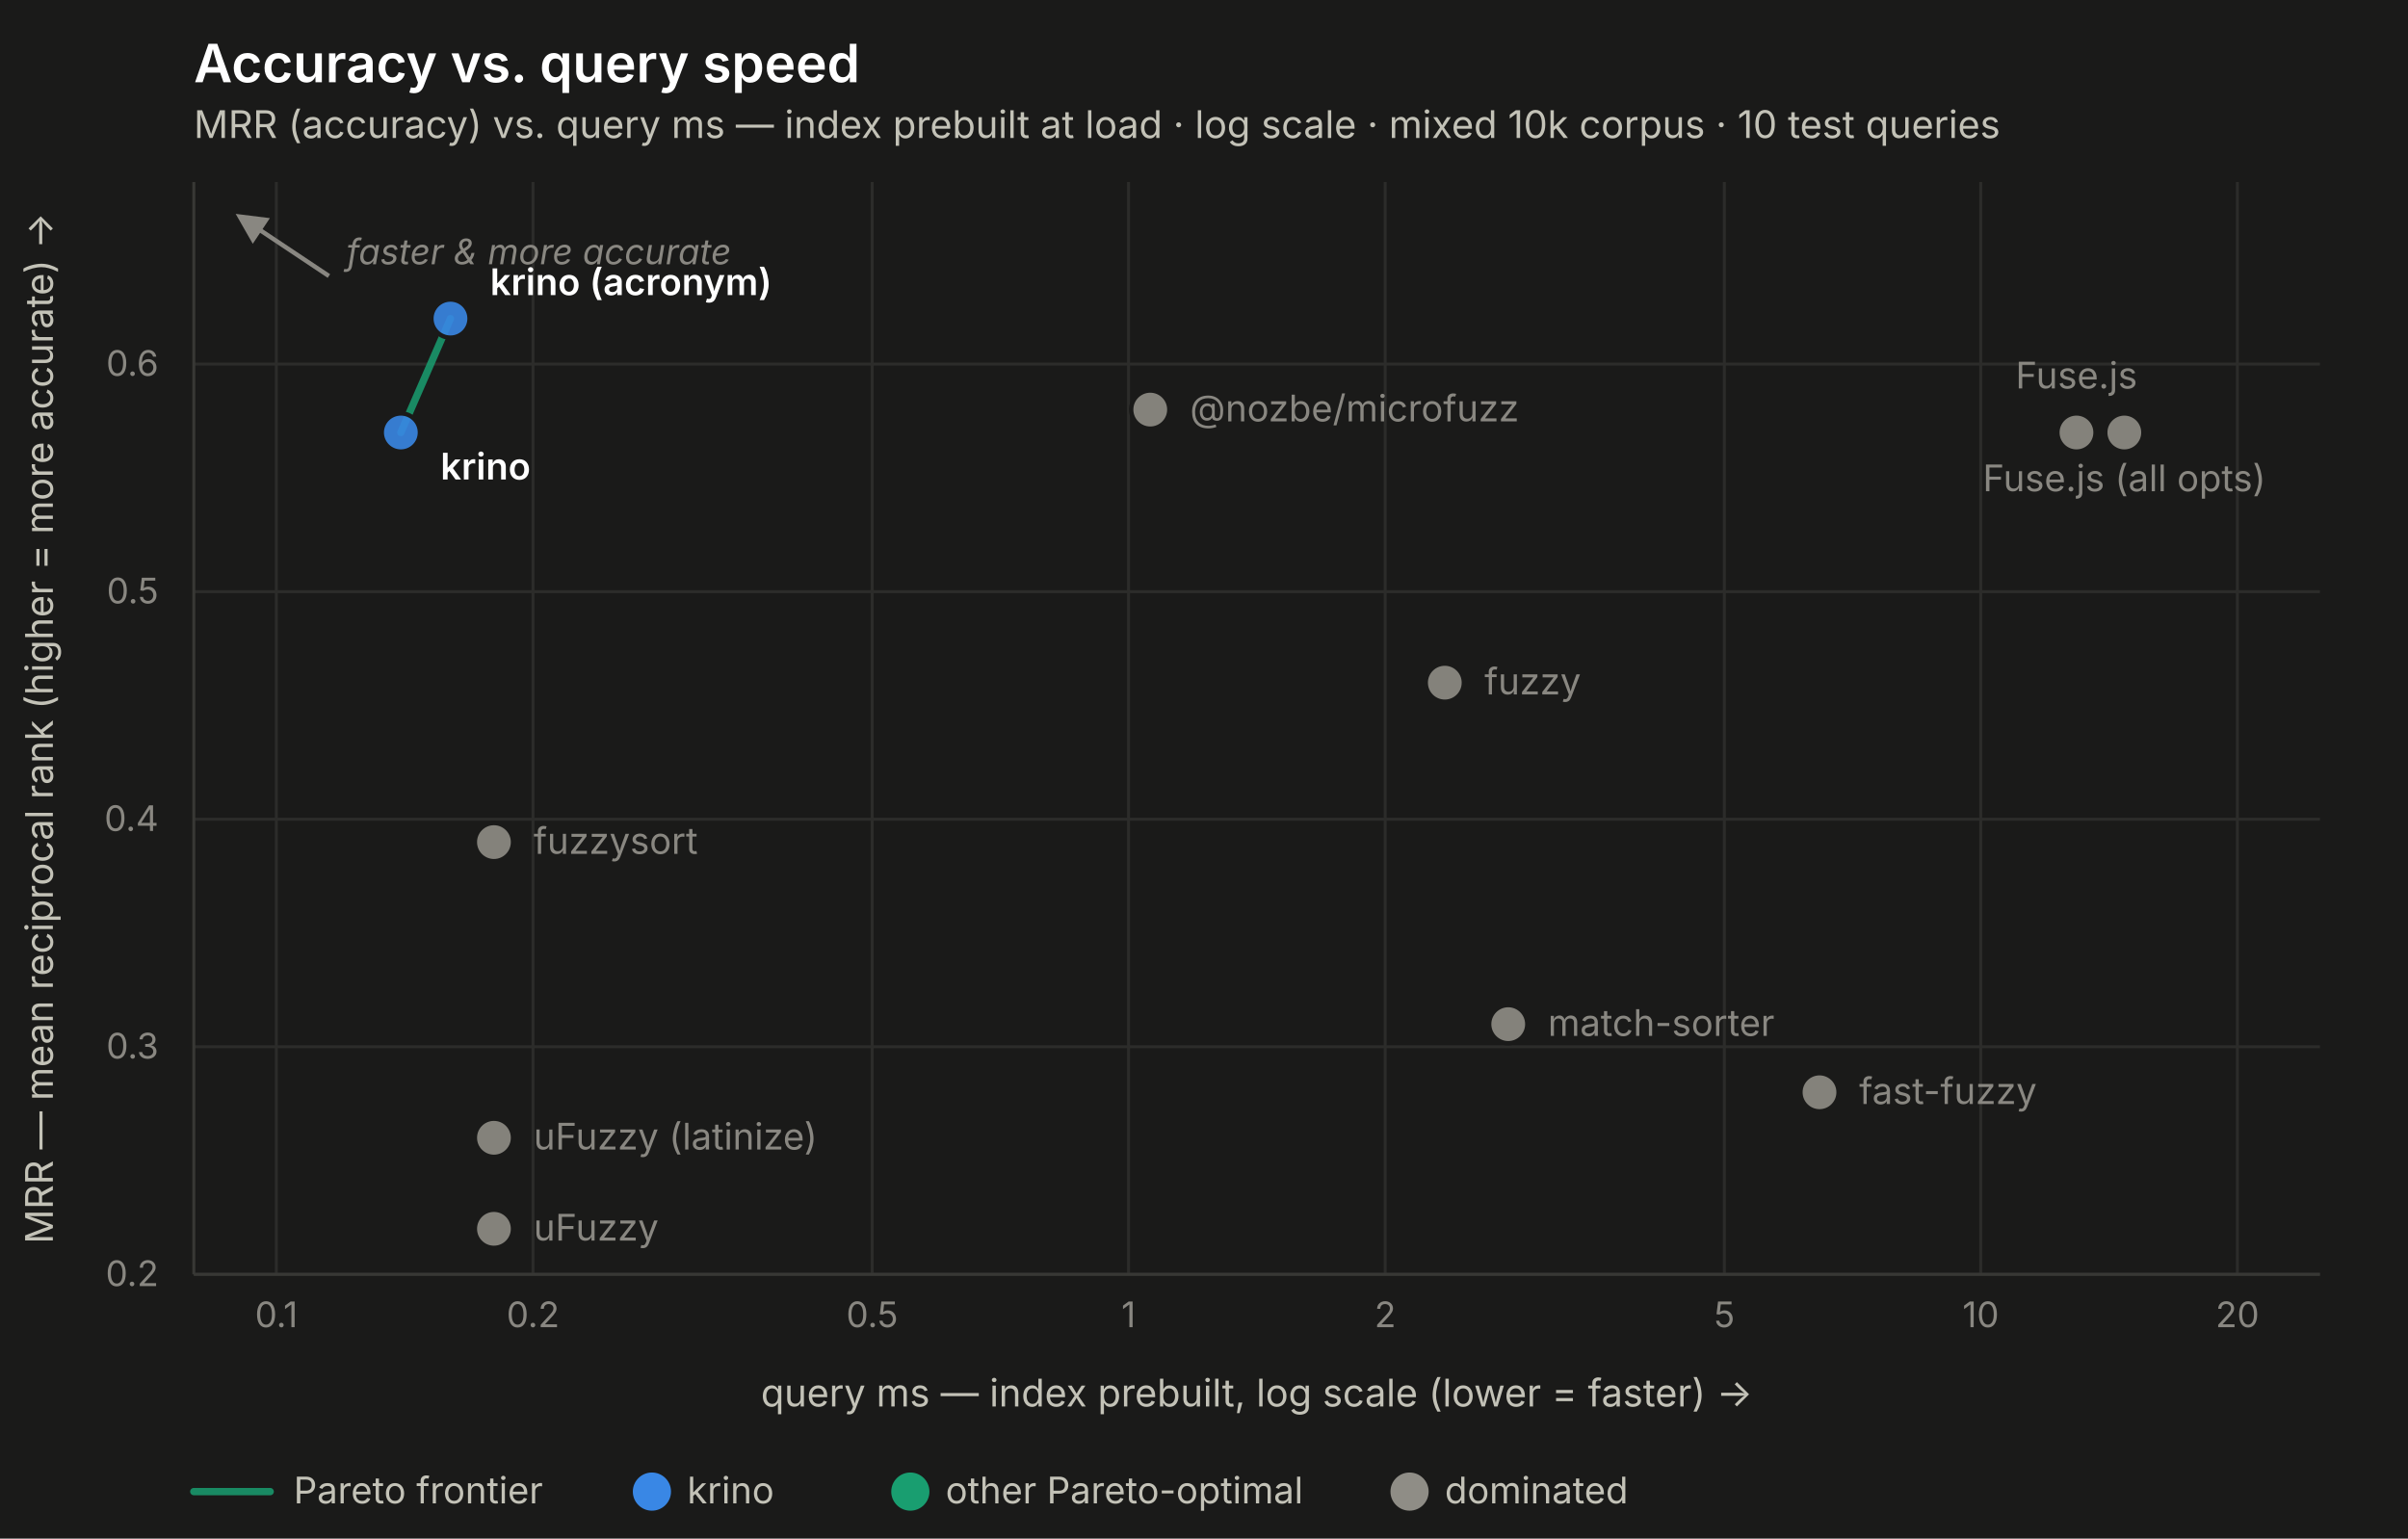
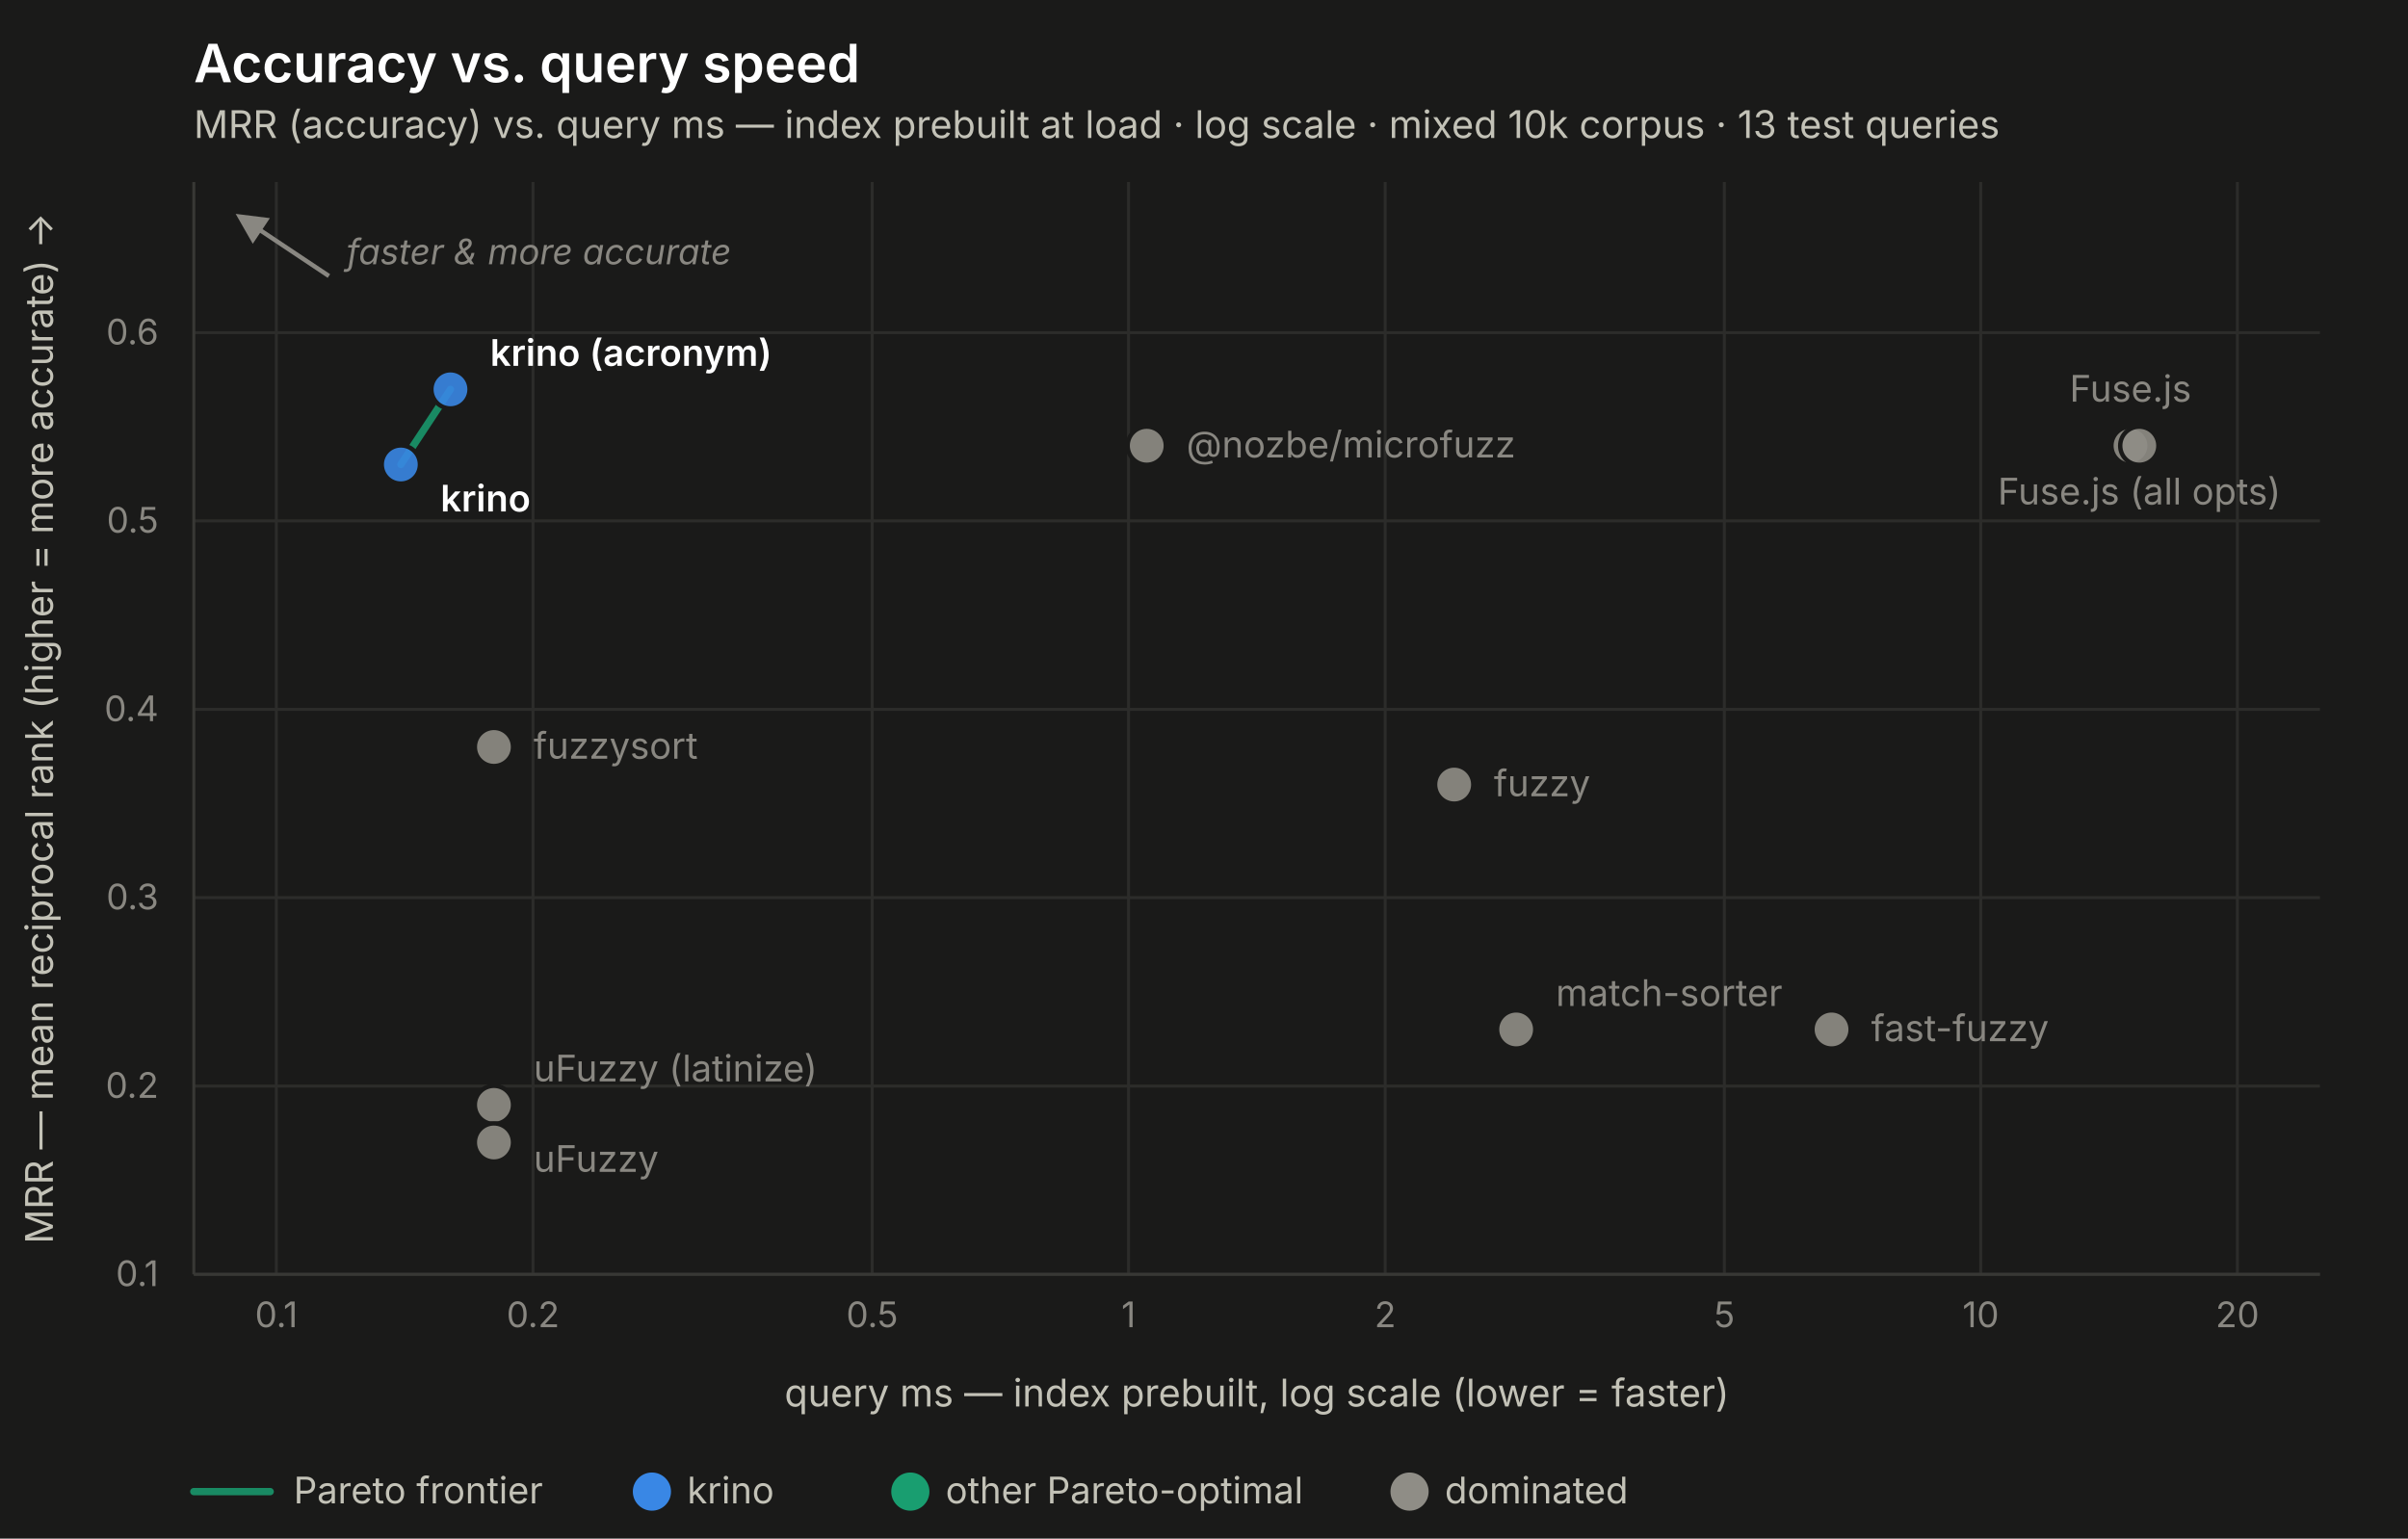
<svg xmlns="http://www.w3.org/2000/svg" viewBox="0 0 820 524" font-family="system-ui, -apple-system, 'Segoe UI', sans-serif" role="img" aria-labelledby="pareto-query-title pareto-query-desc">
  <defs>
    <marker id="arrow" viewBox="0 0 10 10" refX="8" refY="5" markerWidth="7" markerHeight="7" orient="auto-start-reverse">
      <path d="M0 0 L10 5 L0 10 z" fill="#898781" />
    </marker>
  </defs>
  <rect x="0" y="0" width="820" height="524" fill="#1a1a19" />
  <text x="66" y="28" fill="#ffffff" font-size="18" font-weight="600">Accuracy vs. query speed</text>
-   <text x="66" y="47" fill="#c3c2b7" font-size="13">MRR (accuracy) vs. query ms — index prebuilt at load · log scale · mixed 10k corpus · 10 test queries</text>
+   <text x="66" y="47" fill="#c3c2b7" font-size="13">MRR (accuracy) vs. query ms — index prebuilt at load · log scale · mixed 10k corpus · 13 test queries</text>
  <g>
    <line x1="94.1" y1="62" x2="94.1" y2="434" stroke="#2c2c2a" />
    <line x1="181.5" y1="62" x2="181.5" y2="434" stroke="#2c2c2a" />
    <line x1="297" y1="62" x2="297" y2="434" stroke="#2c2c2a" />
    <line x1="384.3" y1="62" x2="384.3" y2="434" stroke="#2c2c2a" />
    <line x1="471.7" y1="62" x2="471.7" y2="434" stroke="#2c2c2a" />
    <line x1="587.2" y1="62" x2="587.2" y2="434" stroke="#2c2c2a" />
    <line x1="674.5" y1="62" x2="674.5" y2="434" stroke="#2c2c2a" />
    <line x1="761.9" y1="62" x2="761.9" y2="434" stroke="#2c2c2a" />
    <line x1="66" y1="434" x2="790" y2="434" stroke="#2c2c2a" />
-     <line x1="66" y1="356.5" x2="790" y2="356.5" stroke="#2c2c2a" />
-     <line x1="66" y1="279" x2="790" y2="279" stroke="#2c2c2a" />
-     <line x1="66" y1="201.5" x2="790" y2="201.5" stroke="#2c2c2a" />
-     <line x1="66" y1="124" x2="790" y2="124" stroke="#2c2c2a" />
+     <line x1="66" y1="369.9" x2="790" y2="369.9" stroke="#2c2c2a" />
+     <line x1="66" y1="305.7" x2="790" y2="305.7" stroke="#2c2c2a" />
+     <line x1="66" y1="241.6" x2="790" y2="241.6" stroke="#2c2c2a" />
+     <line x1="66" y1="177.4" x2="790" y2="177.4" stroke="#2c2c2a" />
+     <line x1="66" y1="113.3" x2="790" y2="113.3" stroke="#2c2c2a" />
  </g>
  <line x1="66" y1="434" x2="790" y2="434" stroke="#383835" />
  <line x1="66" y1="62" x2="66" y2="434" stroke="#383835" />
  <g>
    <text x="94.1" y="452" text-anchor="middle" fill="#898781" font-size="12" font-variant-numeric="tabular-nums">0.1</text>
    <text x="181.5" y="452" text-anchor="middle" fill="#898781" font-size="12" font-variant-numeric="tabular-nums">0.2</text>
    <text x="297" y="452" text-anchor="middle" fill="#898781" font-size="12" font-variant-numeric="tabular-nums">0.5</text>
    <text x="384.3" y="452" text-anchor="middle" fill="#898781" font-size="12" font-variant-numeric="tabular-nums">1</text>
    <text x="471.7" y="452" text-anchor="middle" fill="#898781" font-size="12" font-variant-numeric="tabular-nums">2</text>
    <text x="587.2" y="452" text-anchor="middle" fill="#898781" font-size="12" font-variant-numeric="tabular-nums">5</text>
    <text x="674.5" y="452" text-anchor="middle" fill="#898781" font-size="12" font-variant-numeric="tabular-nums">10</text>
    <text x="761.9" y="452" text-anchor="middle" fill="#898781" font-size="12" font-variant-numeric="tabular-nums">20</text>
  </g>
  <g>
-     <text x="54" y="438" text-anchor="end" fill="#898781" font-size="12" font-variant-numeric="tabular-nums">0.2</text>
-     <text x="54" y="360.5" text-anchor="end" fill="#898781" font-size="12" font-variant-numeric="tabular-nums">0.3</text>
-     <text x="54" y="283" text-anchor="end" fill="#898781" font-size="12" font-variant-numeric="tabular-nums">0.4</text>
-     <text x="54" y="205.5" text-anchor="end" fill="#898781" font-size="12" font-variant-numeric="tabular-nums">0.5</text>
-     <text x="54" y="128" text-anchor="end" fill="#898781" font-size="12" font-variant-numeric="tabular-nums">0.6</text>
+     <text x="54" y="438" text-anchor="end" fill="#898781" font-size="12" font-variant-numeric="tabular-nums">0.1</text>
+     <text x="54" y="373.9" text-anchor="end" fill="#898781" font-size="12" font-variant-numeric="tabular-nums">0.2</text>
+     <text x="54" y="309.7" text-anchor="end" fill="#898781" font-size="12" font-variant-numeric="tabular-nums">0.3</text>
+     <text x="54" y="245.6" text-anchor="end" fill="#898781" font-size="12" font-variant-numeric="tabular-nums">0.4</text>
+     <text x="54" y="181.4" text-anchor="end" fill="#898781" font-size="12" font-variant-numeric="tabular-nums">0.5</text>
+     <text x="54" y="117.3" text-anchor="end" fill="#898781" font-size="12" font-variant-numeric="tabular-nums">0.6</text>
  </g>
-   <text x="428" y="479" text-anchor="middle" fill="#c3c2b7" font-size="13">query ms — index prebuilt, log scale (lower = faster) →</text>
+   <text x="428" y="479" text-anchor="middle" fill="#c3c2b7" font-size="13">query ms — index prebuilt, log scale (lower = faster)</text>
  <text transform="translate(18,248) rotate(-90)" text-anchor="middle" fill="#c3c2b7" font-size="13">MRR — mean reciprocal rank (higher = more accurate) →</text>
-   <path d="M136.5 147.3 L153.4 108.5" fill="none" stroke="#199e70" stroke-width="2.5" stroke-linejoin="round" stroke-linecap="round" opacity="0.85" />
+   <path d="M136.5 158.2 L153.4 132.6" fill="none" stroke="#199e70" stroke-width="2.5" stroke-linejoin="round" stroke-linecap="round" opacity="0.85" />
  <g transform="translate(78,70)">
    <line x1="34" y1="24" x2="4" y2="4" stroke="#898781" stroke-width="1.5" marker-end="url(#arrow)" />
    <text x="40" y="20" fill="#898781" font-size="12" font-style="italic">faster &amp; more accurate</text>
  </g>
  <g>
-     <circle cx="153.4" cy="108.5" r="6.5" fill="#3987e5" fill-opacity="0.9" stroke="#1a1a19" stroke-width="1.5" />
-     <circle cx="391.7" cy="139.5" r="6.5" fill="#8f8d86" fill-opacity="0.9" stroke="#1a1a19" stroke-width="1.5" />
-     <circle cx="136.5" cy="147.3" r="6.5" fill="#3987e5" fill-opacity="0.9" stroke="#1a1a19" stroke-width="1.5" />
-     <circle cx="707.1" cy="147.3" r="6.5" fill="#8f8d86" fill-opacity="0.9" stroke="#1a1a19" stroke-width="1.5" />
-     <circle cx="723.4" cy="147.3" r="6.5" fill="#8f8d86" fill-opacity="0.9" stroke="#1a1a19" stroke-width="1.5" />
-     <circle cx="492" cy="232.5" r="6.5" fill="#8f8d86" fill-opacity="0.9" stroke="#1a1a19" stroke-width="1.5" />
-     <circle cx="168.2" cy="286.8" r="6.5" fill="#8f8d86" fill-opacity="0.9" stroke="#1a1a19" stroke-width="1.5" />
-     <circle cx="513.6" cy="348.8" r="6.5" fill="#8f8d86" fill-opacity="0.9" stroke="#1a1a19" stroke-width="1.5" />
-     <circle cx="619.6" cy="372" r="6.5" fill="#8f8d86" fill-opacity="0.9" stroke="#1a1a19" stroke-width="1.5" />
-     <circle cx="168.2" cy="387.5" r="6.5" fill="#8f8d86" fill-opacity="0.9" stroke="#1a1a19" stroke-width="1.5" />
-     <circle cx="168.2" cy="418.5" r="6.5" fill="#8f8d86" fill-opacity="0.9" stroke="#1a1a19" stroke-width="1.5" />
+     <circle cx="153.4" cy="132.6" r="6.5" fill="#3987e5" fill-opacity="0.9" stroke="#1a1a19" stroke-width="1.5" />
+     <circle cx="390.5" cy="151.8" r="6.5" fill="#8f8d86" fill-opacity="0.9" stroke="#1a1a19" stroke-width="1.5" />
+     <circle cx="725.5" cy="151.8" r="6.5" fill="#8f8d86" fill-opacity="0.9" stroke="#1a1a19" stroke-width="1.5" />
+     <circle cx="728.5" cy="151.8" r="6.5" fill="#8f8d86" fill-opacity="0.9" stroke="#1a1a19" stroke-width="1.5" />
+     <circle cx="136.5" cy="158.2" r="6.5" fill="#3987e5" fill-opacity="0.9" stroke="#1a1a19" stroke-width="1.5" />
+     <circle cx="168.2" cy="254.4" r="6.5" fill="#8f8d86" fill-opacity="0.9" stroke="#1a1a19" stroke-width="1.5" />
+     <circle cx="495.2" cy="267.2" r="6.5" fill="#8f8d86" fill-opacity="0.9" stroke="#1a1a19" stroke-width="1.5" />
+     <circle cx="516.3" cy="350.6" r="6.5" fill="#8f8d86" fill-opacity="0.9" stroke="#1a1a19" stroke-width="1.5" />
+     <circle cx="623.7" cy="350.6" r="6.5" fill="#8f8d86" fill-opacity="0.9" stroke="#1a1a19" stroke-width="1.5" />
+     <circle cx="168.2" cy="376.3" r="6.5" fill="#8f8d86" fill-opacity="0.9" stroke="#1a1a19" stroke-width="1.5" />
+     <circle cx="168.2" cy="389.1" r="6.5" fill="#8f8d86" fill-opacity="0.9" stroke="#1a1a19" stroke-width="1.5" />
  </g>
  <g>
-     <text x="166.9" y="100.5" text-anchor="start" fill="#ffffff" font-size="12.5" font-weight="600">krino (acronym)</text>
-     <text x="707.1" y="132.3" text-anchor="middle" fill="#898781" font-size="12.5">Fuse.js</text>
-     <text x="405.2" y="143.5" text-anchor="start" fill="#898781" font-size="12.5">@nozbe/microfuzz</text>
-     <text x="150" y="163.3" text-anchor="start" fill="#ffffff" font-size="12.5" font-weight="600">krino</text>
-     <text x="723.4" y="167.3" text-anchor="middle" fill="#898781" font-size="12.5">Fuse.js (all opts)</text>
-     <text x="505.5" y="236.5" text-anchor="start" fill="#898781" font-size="12.5">fuzzy</text>
-     <text x="181.7" y="290.8" text-anchor="start" fill="#898781" font-size="12.5">fuzzysort</text>
-     <text x="527.1" y="352.8" text-anchor="start" fill="#898781" font-size="12.5">match-sorter</text>
-     <text x="633.1" y="376" text-anchor="start" fill="#898781" font-size="12.5">fast-fuzzy</text>
-     <text x="181.7" y="391.5" text-anchor="start" fill="#898781" font-size="12.5">uFuzzy (latinize)</text>
-     <text x="181.7" y="422.5" text-anchor="start" fill="#898781" font-size="12.5">uFuzzy</text>
+     <text x="166.9" y="124.6" text-anchor="start" fill="#ffffff" font-size="12.5" font-weight="600">krino (acronym)</text>
+     <text x="725.5" y="136.8" text-anchor="middle" fill="#898781" font-size="12.5">Fuse.js</text>
+     <text x="404" y="155.8" text-anchor="start" fill="#898781" font-size="12.5">@nozbe/microfuzz</text>
+     <text x="728.5" y="171.8" text-anchor="middle" fill="#898781" font-size="12.5">Fuse.js (all opts)</text>
+     <text x="150" y="174.2" text-anchor="start" fill="#ffffff" font-size="12.5" font-weight="600">krino</text>
+     <text x="181.7" y="258.4" text-anchor="start" fill="#898781" font-size="12.5">fuzzysort</text>
+     <text x="508.7" y="271.2" text-anchor="start" fill="#898781" font-size="12.5">fuzzy</text>
+     <text x="529.8" y="342.6" text-anchor="start" fill="#898781" font-size="12.5">match-sorter</text>
+     <text x="637.2" y="354.6" text-anchor="start" fill="#898781" font-size="12.5">fast-fuzzy</text>
+     <text x="181.7" y="368.3" text-anchor="start" fill="#898781" font-size="12.5">uFuzzy (latinize)</text>
+     <text x="181.7" y="399.1" text-anchor="start" fill="#898781" font-size="12.5">uFuzzy</text>
  </g>
  <g>
    <line x1="66" y1="508" x2="92" y2="508" stroke="#199e70" stroke-width="2.5" stroke-linecap="round" opacity="0.85" />
    <text x="100" y="512" fill="#c3c2b7" font-size="12.5">Pareto frontier</text>
    <circle cx="222" cy="508" r="6.5" fill="#3987e5" />
    <text x="234" y="512" fill="#c3c2b7" font-size="12.5">krino</text>
    <circle cx="310" cy="508" r="6.5" fill="#199e70" />
    <text x="322" y="512" fill="#c3c2b7" font-size="12.5">other Pareto-optimal</text>
    <circle cx="480" cy="508" r="6.5" fill="#8f8d86" />
    <text x="492" y="512" fill="#c3c2b7" font-size="12.5">dominated</text>
  </g>
</svg>
